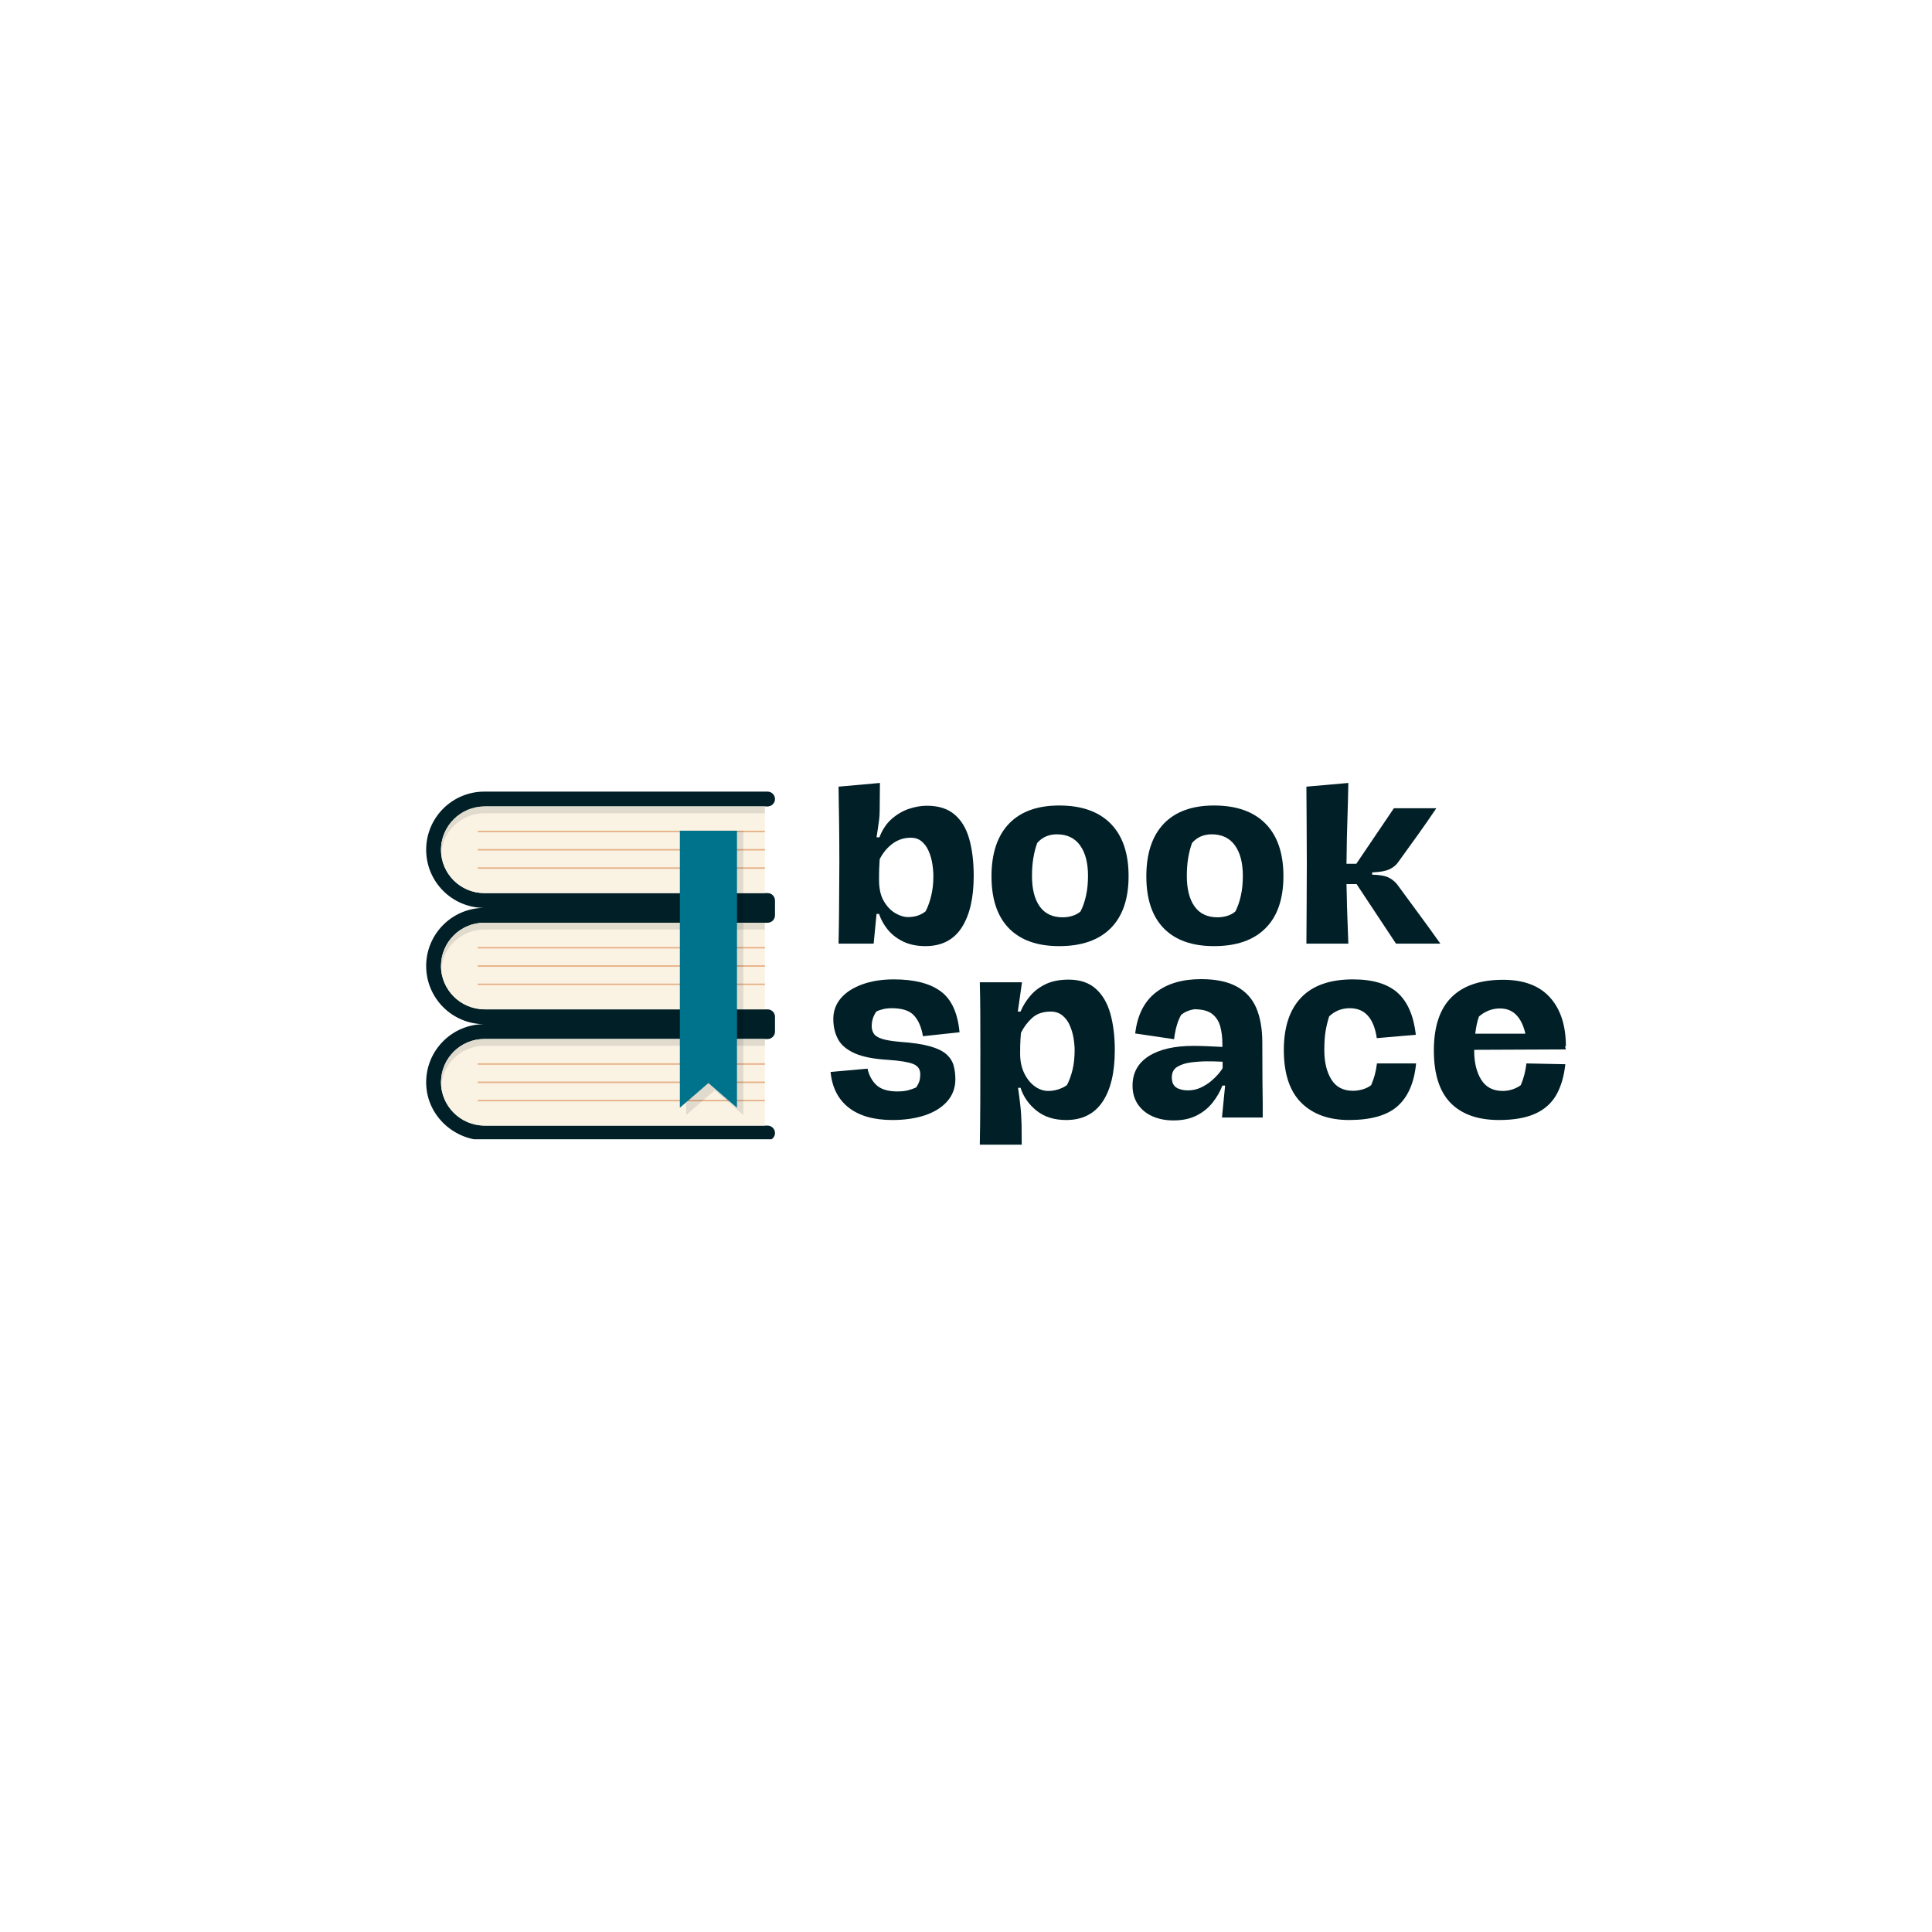
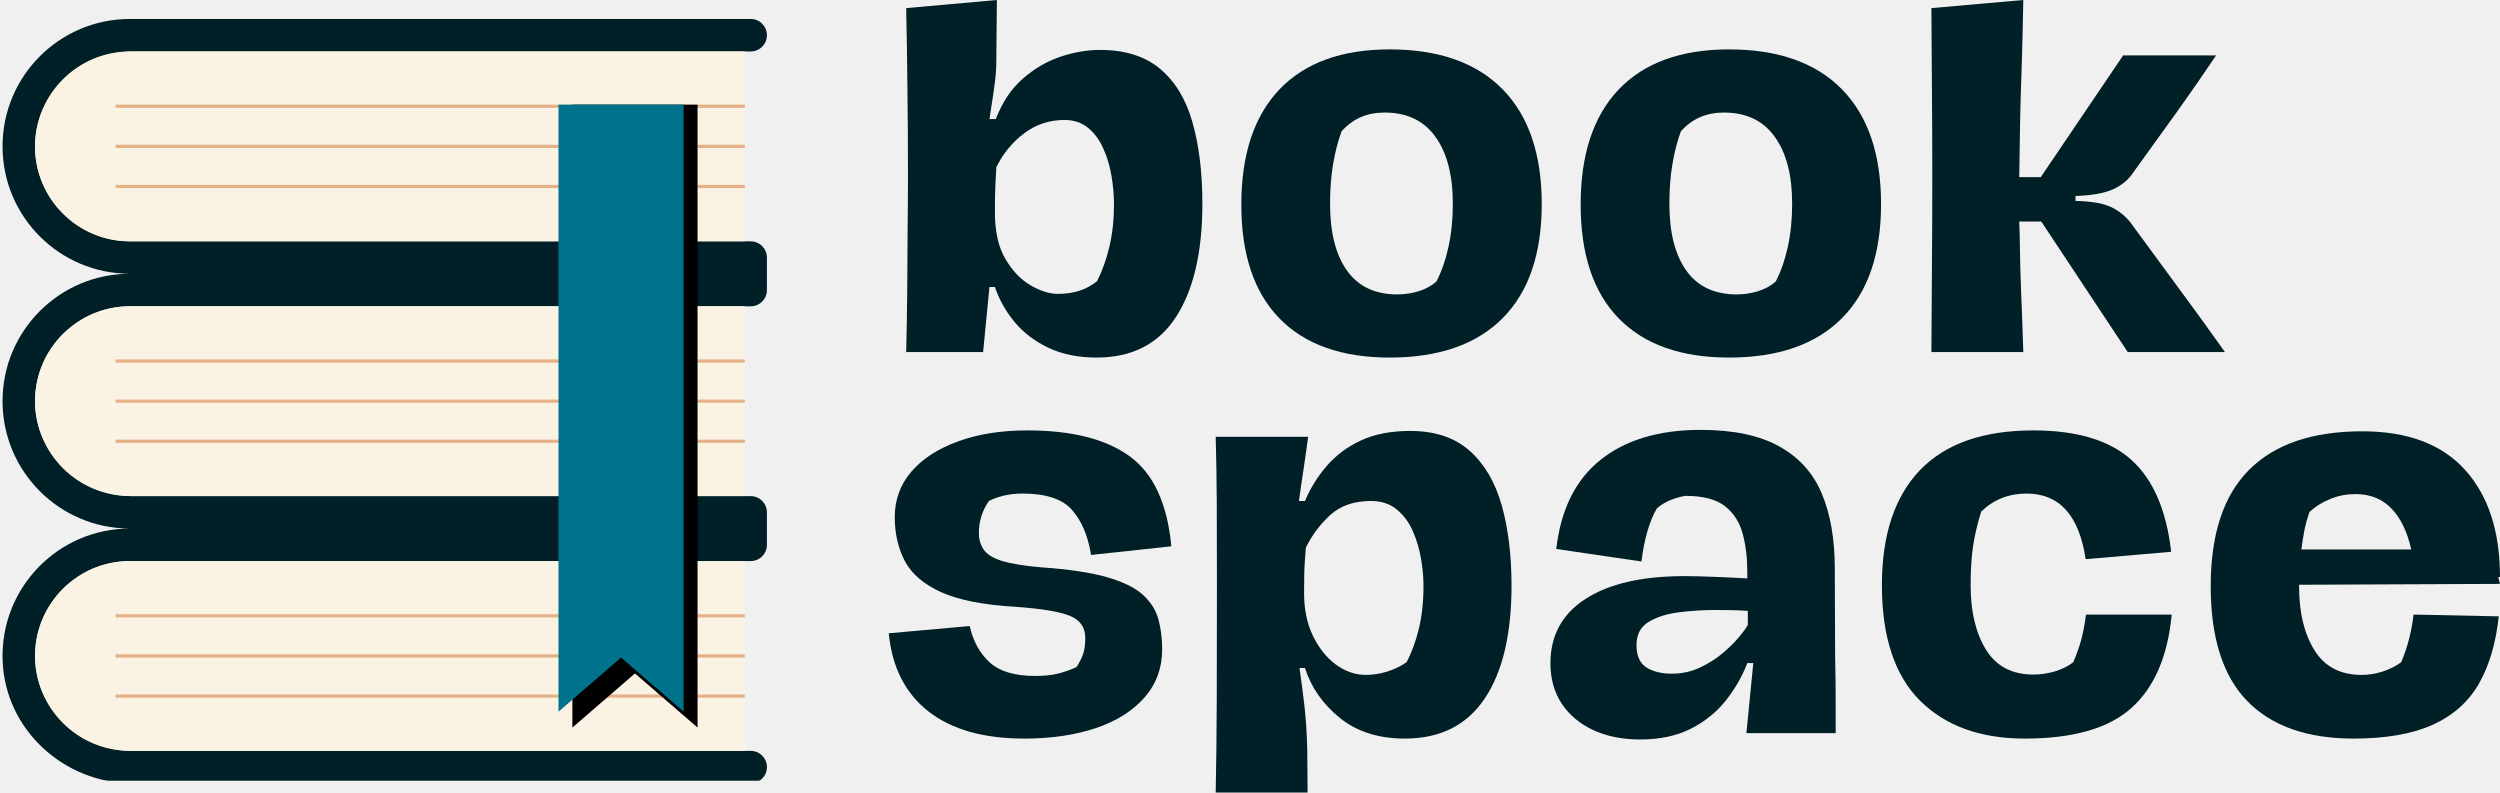
- <svg xmlns="http://www.w3.org/2000/svg" width="500" zoomAndPan="magnify" viewBox="0 0 375 375" height="500" preserveAspectRatio="xMidYMid meet" version="1.0">
-   <defs>
-     <filter x="0%" y="0%" width="100%" height="100%" id="ddf4ae878d">
-       <feColorMatrix values="0 0 0 0 1 0 0 0 0 1 0 0 0 0 1 0 0 0 1 0" color-interpolation-filters="sRGB" />
-     </filter>
-     <g />
-     <clipPath id="9a1d8b7529">
-       <path d="M 82.492 153.625 L 150.742 153.625 L 150.742 221.125 L 82.492 221.125 Z M 82.492 153.625 " clip-rule="nonzero" />
-     </clipPath>
-     <mask id="5a227000a5">
-       <g filter="url(#ddf4ae878d)">
-         <rect x="-37.5" width="450" fill="#000000" y="-37.5" height="450" fill-opacity="0.1" />
-       </g>
+ <svg xmlns="http://www.w3.org/2000/svg" width="123" height="39" viewBox="0 0 123 39" fill="none">
+   <mask id="mask0_46_172" style="mask-type:luminance" maskUnits="userSpaceOnUse" x="0" y="0" width="38" height="39">
+     <path d="M0 0.918H37.909V38.411H0V0.918Z" fill="white" />
+   </mask>
+   <g mask="url(#mask0_46_172)">
+     <path d="M6.517 2.532H36.932C37.375 2.532 37.733 2.174 37.733 1.734C37.733 1.291 37.375 0.933 36.932 0.933H6.393C2.93 0.933 0.125 3.739 0.125 7.202C0.125 10.662 2.93 13.468 6.393 13.468C2.93 13.468 0.125 16.275 0.125 19.736C0.125 23.199 2.93 26.004 6.393 26.004C2.854 26.004 0.001 28.936 0.129 32.5C0.249 35.896 3.145 38.541 6.543 38.541H36.932C37.375 38.541 37.733 38.183 37.733 37.742C37.733 37.3 37.375 36.942 36.932 36.942H6.517C3.907 36.942 1.681 34.805 1.724 32.194C1.767 29.658 3.846 27.605 6.393 27.605H36.932C37.375 27.605 37.733 27.247 37.733 26.807V25.208C37.733 24.765 37.375 24.41 36.932 24.41H6.517C3.905 24.41 1.681 22.272 1.724 19.662C1.765 17.124 3.844 15.071 6.393 15.071H36.932C37.375 15.071 37.733 14.713 37.733 14.273V12.674C37.733 12.231 37.375 11.873 36.932 11.873H6.391C3.844 11.873 1.765 9.823 1.722 7.284C1.681 4.67 3.905 2.532 6.517 2.532Z" fill="#001F26" />
+   </g>
+   <path d="M6.394 11.871C3.818 11.871 1.725 9.775 1.725 7.202C1.725 4.626 3.818 2.532 6.394 2.532H36.646V11.871H6.394ZM36.646 24.405V15.067H6.394C3.818 15.067 1.725 17.163 1.725 19.736C1.725 22.309 3.818 24.405 6.394 24.405H36.646ZM36.646 36.942V27.603H6.394C3.818 27.603 1.725 29.699 1.725 32.273C1.725 34.848 3.818 36.942 6.394 36.942H36.646Z" fill="#FAF3E4" />
+   <path d="M36.646 5.307H5.685V5.149H36.646V5.307ZM36.646 7.121H5.685V7.282H36.646V7.121ZM36.646 9.096H5.685V9.254H36.646V9.096ZM36.646 17.683H5.685V17.844H36.646V17.683ZM36.646 19.658H5.685V19.816H36.646V19.658ZM36.646 21.63H5.685V21.788H36.646V21.63ZM36.646 30.22H5.685V30.378H36.646V30.22ZM36.646 32.192H5.685V32.353H36.646V32.192ZM36.646 34.167H5.685V34.325H36.646V34.167Z" fill="#E6B187" />
+   <mask id="mask1_46_172" style="mask-type:luminance" maskUnits="userSpaceOnUse" x="27" y="5" width="8" height="32">
+     <path d="M34.717 5.014H27.496V36.119H34.717V5.014Z" fill="white" />
+   </mask>
+   <g mask="url(#mask1_46_172)">
+     <mask id="mask2_46_172" style="mask-type:luminance" maskUnits="userSpaceOnUse" x="28" y="5" width="7" height="31">
+       <path d="M28.052 5.036H34.428V35.963H28.052V5.036Z" fill="white" />
    </mask>
-     <clipPath id="3b4fa90fe8">
-       <path d="M 0.441 45 L 63.559 45 L 63.559 54.961 L 0.441 54.961 Z M 0.441 45 " clip-rule="nonzero" />
-     </clipPath>
-     <clipPath id="b03ef6fe21">
-       <path d="M 0.441 23 L 63.559 23 L 63.559 33 L 0.441 33 Z M 0.441 23 " clip-rule="nonzero" />
-     </clipPath>
-     <clipPath id="b12060b822">
-       <path d="M 0.441 0.48 L 63.559 0.48 L 63.559 10 L 0.441 10 Z M 0.441 0.48 " clip-rule="nonzero" />
-     </clipPath>
-     <clipPath id="cc2155a5f4">
-       <rect x="0" width="64" y="0" height="55" />
-     </clipPath>
-     <mask id="f1aedd19a0">
-       <g filter="url(#ddf4ae878d)">
-         <rect x="-37.5" width="450" fill="#000000" y="-37.5" height="450" fill-opacity="0.1" />
-       </g>
-     </mask>
-     <clipPath id="d14c0cb266">
-       <path d="M 1 0.039 L 12.48 0.039 L 12.48 55.719 L 1 55.719 Z M 1 0.039 " clip-rule="nonzero" />
-     </clipPath>
-     <clipPath id="07225abe7e">
-       <rect x="0" width="13" y="0" height="56" />
-     </clipPath>
-   </defs>
-   <rect x="-37.5" width="450" fill="#ffffff" y="-37.5" height="450" fill-opacity="1" />
-   <rect x="-37.5" width="450" fill="#ffffff" y="-37.5" height="450" fill-opacity="1" />
-   <g clip-path="url(#9a1d8b7529)">
-     <path fill="#001f26" d="M 94.227 156.531 L 148.984 156.531 C 149.781 156.531 150.426 155.887 150.426 155.094 C 150.426 154.297 149.781 153.652 148.984 153.652 L 94.004 153.652 C 87.77 153.652 82.719 158.703 82.719 164.938 C 82.719 171.168 87.77 176.219 94.004 176.219 C 87.77 176.219 82.719 181.273 82.719 187.504 C 82.719 193.738 87.77 198.789 94.004 198.789 C 87.633 198.789 82.496 204.066 82.727 210.484 C 82.941 216.598 88.156 221.359 94.273 221.359 L 148.984 221.359 C 149.781 221.359 150.426 220.715 150.426 219.922 C 150.426 219.125 149.781 218.48 148.984 218.48 L 94.227 218.48 C 89.527 218.48 85.52 214.633 85.598 209.934 C 85.676 205.367 89.418 201.672 94.004 201.672 L 148.984 201.672 C 149.781 201.672 150.426 201.027 150.426 200.234 L 150.426 197.355 C 150.426 196.559 149.781 195.918 148.984 195.918 L 94.227 195.918 C 89.523 195.918 85.52 192.07 85.598 187.371 C 85.672 182.801 89.414 179.105 94.004 179.105 L 148.984 179.105 C 149.781 179.105 150.426 178.461 150.426 177.668 L 150.426 174.789 C 150.426 173.992 149.781 173.348 148.984 173.348 L 94 173.348 C 89.414 173.348 85.672 169.656 85.594 165.086 C 85.52 160.379 89.523 156.531 94.227 156.531 Z M 94.227 156.531 " fill-opacity="1" fill-rule="nonzero" />
-   </g>
-   <path fill="#faf3e4" d="M 94.004 173.344 C 89.367 173.344 85.598 169.57 85.598 164.938 C 85.598 160.301 89.367 156.531 94.004 156.531 L 148.469 156.531 L 148.469 173.344 Z M 148.469 195.91 L 148.469 179.098 L 94.004 179.098 C 89.367 179.098 85.598 182.871 85.598 187.504 C 85.598 192.137 89.367 195.91 94.004 195.91 Z M 148.469 218.48 L 148.469 201.668 L 94.004 201.668 C 89.367 201.668 85.598 205.441 85.598 210.074 C 85.598 214.711 89.367 218.48 94.004 218.48 Z M 148.469 218.48 " fill-opacity="1" fill-rule="nonzero" />
-   <g mask="url(#5a227000a5)">
-     <g transform="matrix(1, 0, 0, 1, 85, 156)">
-       <g clip-path="url(#cc2155a5f4)">
-         <g clip-path="url(#3b4fa90fe8)">
-           <path fill="#000000" d="M 0.594 54.074 C 0.594 54.297 0.609 54.52 0.629 54.738 C 0.965 50.41 4.59 46.992 9 46.992 L 63.469 46.992 L 63.469 45.668 L 9.004 45.668 C 4.367 45.668 0.594 49.441 0.594 54.074 Z M 0.594 54.074 " fill-opacity="1" fill-rule="nonzero" />
-         </g>
-         <g clip-path="url(#b03ef6fe21)">
-           <path fill="#000000" d="M 0.594 31.508 C 0.594 31.73 0.609 31.949 0.629 32.168 C 0.965 27.844 4.59 24.422 9 24.422 L 63.469 24.422 L 63.469 23.098 L 9.004 23.098 C 4.367 23.102 0.594 26.871 0.594 31.508 Z M 0.594 31.508 " fill-opacity="1" fill-rule="nonzero" />
-         </g>
-         <g clip-path="url(#b12060b822)">
-           <path fill="#000000" d="M 9.004 0.531 C 4.367 0.531 0.598 4.305 0.598 8.938 C 0.598 9.16 0.613 9.383 0.629 9.602 C 0.969 5.273 4.59 1.855 9.004 1.855 L 63.469 1.855 L 63.469 0.531 Z M 9.004 0.531 " fill-opacity="1" fill-rule="nonzero" />
-         </g>
-       </g>
+     <g mask="url(#mask2_46_172)">
+       <path d="M34.319 35.796L31.24 33.132L28.161 35.796V5.149H34.319V35.796Z" fill="black" />
    </g>
  </g>
-   <path fill="#e6b187" d="M 148.469 161.527 L 92.727 161.527 L 92.727 161.242 L 148.469 161.242 Z M 148.469 164.793 L 92.727 164.793 L 92.727 165.082 L 148.469 165.082 Z M 148.469 168.348 L 92.727 168.348 L 92.727 168.633 L 148.469 168.633 Z M 148.469 183.809 L 92.727 183.809 L 92.727 184.098 L 148.469 184.098 Z M 148.469 187.363 L 92.727 187.363 L 92.727 187.648 L 148.469 187.648 Z M 148.469 190.914 L 92.727 190.914 L 92.727 191.199 L 148.469 191.199 Z M 148.469 206.379 L 92.727 206.379 L 92.727 206.664 L 148.469 206.664 Z M 148.469 209.93 L 92.727 209.93 L 92.727 210.219 L 148.469 210.219 Z M 148.469 213.484 L 92.727 213.484 L 92.727 213.77 L 148.469 213.77 Z M 148.469 213.484 " fill-opacity="1" fill-rule="nonzero" />
-   <g mask="url(#f1aedd19a0)">
-     <g transform="matrix(1, 0, 0, 1, 132, 161)">
-       <g clip-path="url(#07225abe7e)">
-         <g clip-path="url(#d14c0cb266)">
-           <path fill="#000000" d="M 12.281 55.418 L 6.738 50.621 L 1.195 55.418 L 1.195 0.242 L 12.281 0.242 Z M 12.281 55.418 " fill-opacity="1" fill-rule="nonzero" />
-         </g>
-       </g>
-     </g>
-   </g>
-   <path fill="#00738c" d="M 143.047 215.012 L 137.504 210.215 L 131.961 215.012 L 131.961 161.242 L 143.047 161.242 Z M 143.047 215.012 " fill-opacity="1" fill-rule="nonzero" />
-   <g fill="#001f26" fill-opacity="1">
-     <g transform="translate(159.9957, 183.1597)">
-       <g>
-         <path d="M 19.625 0.484 C 18.008 0.484 16.594 0.195 15.375 -0.375 C 14.156 -0.957 13.148 -1.723 12.359 -2.672 C 11.578 -3.617 11 -4.648 10.625 -5.766 L 10.141 -5.766 L 9.578 0 L 2.766 0 C 2.816 -2.133 2.848 -4.062 2.859 -5.781 C 2.867 -7.5 2.879 -9.148 2.891 -10.734 C 2.91 -12.316 2.922 -13.973 2.922 -15.703 C 2.922 -18.297 2.906 -20.816 2.875 -23.266 C 2.852 -25.711 2.816 -28.113 2.766 -30.469 L 10.797 -31.188 L 10.75 -25.953 C 10.75 -25.223 10.711 -24.594 10.641 -24.062 C 10.578 -23.539 10.504 -23.016 10.422 -22.484 C 10.336 -21.961 10.242 -21.348 10.141 -20.641 L 10.703 -20.641 C 11.273 -22.129 12.066 -23.316 13.078 -24.203 C 14.098 -25.098 15.207 -25.75 16.406 -26.156 C 17.613 -26.562 18.785 -26.766 19.922 -26.766 C 22.16 -26.766 23.941 -26.203 25.266 -25.078 C 26.598 -23.961 27.551 -22.383 28.125 -20.344 C 28.707 -18.301 29 -15.898 29 -13.141 C 29 -8.867 28.223 -5.531 26.672 -3.125 C 25.117 -0.719 22.77 0.484 19.625 0.484 Z M 16.219 -5.156 C 17.602 -5.156 18.754 -5.531 19.672 -6.281 C 20.129 -7.176 20.492 -8.195 20.766 -9.344 C 21.035 -10.5 21.172 -11.738 21.172 -13.062 C 21.172 -13.875 21.098 -14.719 20.953 -15.594 C 20.805 -16.477 20.562 -17.297 20.219 -18.047 C 19.883 -18.805 19.43 -19.414 18.859 -19.875 C 18.297 -20.332 17.609 -20.562 16.797 -20.562 C 15.473 -20.562 14.289 -20.176 13.25 -19.406 C 12.207 -18.633 11.375 -17.629 10.75 -16.391 C 10.719 -15.734 10.688 -15.133 10.656 -14.594 C 10.633 -14.062 10.625 -13.32 10.625 -12.375 C 10.625 -10.664 10.938 -9.285 11.562 -8.234 C 12.188 -7.18 12.93 -6.406 13.797 -5.906 C 14.66 -5.406 15.469 -5.156 16.219 -5.156 Z M 16.219 -5.156 " />
-       </g>
-     </g>
-   </g>
-   <g fill="#001f26" fill-opacity="1">
-     <g transform="translate(190.6986, 183.1597)">
-       <g>
-         <path d="M 14.891 0.484 C 10.641 0.484 7.383 -0.672 5.125 -2.984 C 2.875 -5.297 1.75 -8.656 1.75 -13.062 C 1.75 -17.5 2.875 -20.898 5.125 -23.266 C 7.383 -25.629 10.641 -26.812 14.891 -26.812 C 19.242 -26.812 22.578 -25.633 24.891 -23.281 C 27.203 -20.926 28.359 -17.535 28.359 -13.109 C 28.359 -8.691 27.203 -5.32 24.891 -3 C 22.578 -0.676 19.242 0.484 14.891 0.484 Z M 15.578 -5.109 C 16.223 -5.109 16.848 -5.203 17.453 -5.391 C 18.066 -5.578 18.594 -5.863 19.031 -6.25 C 19.488 -7.133 19.844 -8.148 20.094 -9.297 C 20.352 -10.453 20.484 -11.734 20.484 -13.141 C 20.484 -15.68 19.969 -17.66 18.938 -19.078 C 17.914 -20.504 16.414 -21.219 14.438 -21.219 C 12.875 -21.219 11.602 -20.66 10.625 -19.547 C 10.301 -18.66 10.051 -17.688 9.875 -16.625 C 9.695 -15.57 9.609 -14.41 9.609 -13.141 C 9.609 -10.598 10.109 -8.625 11.109 -7.219 C 12.109 -5.812 13.598 -5.109 15.578 -5.109 Z M 15.578 -5.109 " />
-       </g>
-     </g>
-   </g>
-   <g fill="#001f26" fill-opacity="1">
-     <g transform="translate(220.7525, 183.1597)">
-       <g>
-         <path d="M 14.891 0.484 C 10.641 0.484 7.383 -0.672 5.125 -2.984 C 2.875 -5.297 1.75 -8.656 1.75 -13.062 C 1.75 -17.5 2.875 -20.898 5.125 -23.266 C 7.383 -25.629 10.641 -26.812 14.891 -26.812 C 19.242 -26.812 22.578 -25.633 24.891 -23.281 C 27.203 -20.926 28.359 -17.535 28.359 -13.109 C 28.359 -8.691 27.203 -5.32 24.891 -3 C 22.578 -0.676 19.242 0.484 14.891 0.484 Z M 15.578 -5.109 C 16.223 -5.109 16.848 -5.203 17.453 -5.391 C 18.066 -5.578 18.594 -5.863 19.031 -6.25 C 19.488 -7.133 19.844 -8.148 20.094 -9.297 C 20.352 -10.453 20.484 -11.734 20.484 -13.141 C 20.484 -15.68 19.969 -17.66 18.938 -19.078 C 17.914 -20.504 16.414 -21.219 14.438 -21.219 C 12.875 -21.219 11.602 -20.66 10.625 -19.547 C 10.301 -18.66 10.051 -17.688 9.875 -16.625 C 9.695 -15.57 9.609 -14.41 9.609 -13.141 C 9.609 -10.598 10.109 -8.625 11.109 -7.219 C 12.109 -5.812 13.598 -5.109 15.578 -5.109 Z M 15.578 -5.109 " />
-       </g>
-     </g>
-   </g>
-   <g fill="#001f26" fill-opacity="1">
-     <g transform="translate(250.8064, 183.1597)">
-       <g>
-         <path d="M 2.766 0 C 2.785 -2.438 2.801 -4.938 2.812 -7.5 C 2.832 -10.07 2.844 -12.75 2.844 -15.531 C 2.844 -18.32 2.832 -20.891 2.812 -23.234 C 2.801 -25.586 2.785 -28 2.766 -30.469 L 10.906 -31.188 C 10.883 -29.895 10.859 -28.719 10.828 -27.656 C 10.805 -26.602 10.773 -25.52 10.734 -24.406 C 10.691 -23.301 10.656 -22.047 10.625 -20.641 C 10.602 -19.234 10.578 -17.52 10.547 -15.5 L 12.453 -15.5 L 19.75 -26.281 L 27.984 -26.281 C 26.879 -24.633 25.695 -22.93 24.438 -21.172 C 23.176 -19.41 21.91 -17.656 20.641 -15.906 C 20.234 -15.281 19.648 -14.789 18.891 -14.438 C 18.141 -14.082 17.02 -13.879 15.531 -13.828 L 15.531 -13.391 C 17.051 -13.359 18.164 -13.145 18.875 -12.75 C 19.594 -12.363 20.172 -11.844 20.609 -11.188 C 22.016 -9.27 23.383 -7.406 24.719 -5.594 C 26.062 -3.781 27.41 -1.914 28.766 0 L 20.156 0 L 12.5 -11.562 L 10.547 -11.562 C 10.578 -10.832 10.598 -10.004 10.609 -9.078 C 10.617 -8.16 10.648 -6.984 10.703 -5.547 C 10.766 -4.117 10.832 -2.27 10.906 0 Z M 2.766 0 " />
-       </g>
-     </g>
-   </g>
-   <g fill="#001f26" fill-opacity="1">
-     <g transform="translate(159.9957, 216.9097)">
-       <g>
-         <path d="M 13.219 0.484 C 9.625 0.484 6.797 -0.316 4.734 -1.922 C 2.68 -3.535 1.508 -5.844 1.219 -8.844 L 8.391 -9.484 C 8.691 -8.141 9.281 -7.066 10.156 -6.266 C 11.039 -5.461 12.391 -5.062 14.203 -5.062 C 14.984 -5.062 15.664 -5.133 16.25 -5.281 C 16.832 -5.438 17.363 -5.625 17.844 -5.844 C 18.113 -6.25 18.312 -6.641 18.438 -7.016 C 18.562 -7.391 18.625 -7.863 18.625 -8.438 C 18.625 -9.383 18.156 -10.039 17.219 -10.406 C 16.281 -10.77 14.691 -11.031 12.453 -11.188 C 9.609 -11.352 7.41 -11.785 5.859 -12.484 C 4.305 -13.191 3.234 -14.113 2.641 -15.25 C 2.047 -16.383 1.75 -17.68 1.75 -19.141 C 1.75 -20.66 2.234 -21.992 3.203 -23.141 C 4.18 -24.285 5.555 -25.18 7.328 -25.828 C 9.098 -26.484 11.156 -26.812 13.5 -26.812 C 17.445 -26.812 20.469 -26.047 22.562 -24.516 C 24.664 -22.992 25.895 -20.336 26.25 -16.547 L 19.141 -15.781 C 18.867 -17.477 18.305 -18.805 17.453 -19.766 C 16.609 -20.734 15.145 -21.219 13.062 -21.219 C 12.469 -21.219 11.91 -21.156 11.391 -21.031 C 10.879 -20.906 10.445 -20.75 10.094 -20.562 C 9.5 -19.727 9.203 -18.77 9.203 -17.688 C 9.203 -17.176 9.336 -16.707 9.609 -16.281 C 9.879 -15.863 10.41 -15.523 11.203 -15.266 C 12.004 -15.016 13.164 -14.82 14.688 -14.688 C 17.145 -14.52 19.098 -14.227 20.547 -13.812 C 21.992 -13.395 23.062 -12.867 23.75 -12.234 C 24.438 -11.598 24.891 -10.875 25.109 -10.062 C 25.328 -9.25 25.438 -8.367 25.438 -7.422 C 25.438 -5.773 24.914 -4.352 23.875 -3.156 C 22.832 -1.969 21.391 -1.062 19.547 -0.438 C 17.711 0.176 15.602 0.484 13.219 0.484 Z M 13.219 0.484 " />
-       </g>
-     </g>
-   </g>
-   <g fill="#001f26" fill-opacity="1">
-     <g transform="translate(187.4133, 216.9097)">
-       <g>
-         <path d="M 2.766 5.266 C 2.816 2.836 2.848 0.016 2.859 -3.203 C 2.867 -6.422 2.875 -9.734 2.875 -13.141 C 2.875 -15.953 2.867 -18.383 2.859 -20.438 C 2.848 -22.5 2.816 -24.438 2.766 -26.25 L 10.953 -26.25 C 10.848 -25.438 10.711 -24.477 10.547 -23.375 C 10.379 -22.281 10.242 -21.344 10.141 -20.562 L 10.672 -20.562 C 11.148 -21.695 11.789 -22.727 12.594 -23.656 C 13.395 -24.594 14.395 -25.344 15.594 -25.906 C 16.801 -26.477 18.27 -26.766 20 -26.766 C 22.188 -26.766 23.938 -26.18 25.25 -25.016 C 26.562 -23.859 27.508 -22.254 28.094 -20.203 C 28.676 -18.148 28.969 -15.77 28.969 -13.062 C 28.969 -8.758 28.176 -5.426 26.594 -3.062 C 25.008 -0.695 22.648 0.484 19.516 0.484 C 17.211 0.484 15.301 -0.117 13.781 -1.328 C 12.27 -2.547 11.234 -4.023 10.672 -5.766 L 10.188 -5.766 C 10.344 -4.703 10.488 -3.586 10.625 -2.422 C 10.758 -1.266 10.844 0.039 10.875 1.5 L 10.906 5.266 Z M 16.062 -5.156 C 16.688 -5.156 17.32 -5.254 17.969 -5.453 C 18.613 -5.66 19.18 -5.938 19.672 -6.281 C 20.129 -7.145 20.492 -8.141 20.766 -9.266 C 21.035 -10.391 21.172 -11.656 21.172 -13.062 C 21.172 -13.789 21.098 -14.586 20.953 -15.453 C 20.805 -16.316 20.562 -17.133 20.219 -17.906 C 19.883 -18.676 19.41 -19.312 18.797 -19.812 C 18.191 -20.312 17.43 -20.562 16.516 -20.562 C 15.023 -20.562 13.828 -20.148 12.922 -19.328 C 12.016 -18.504 11.289 -17.535 10.75 -16.422 C 10.719 -15.91 10.688 -15.484 10.656 -15.141 C 10.633 -14.805 10.617 -14.441 10.609 -14.047 C 10.598 -13.66 10.594 -13.102 10.594 -12.375 C 10.594 -10.969 10.852 -9.719 11.375 -8.625 C 11.906 -7.531 12.586 -6.676 13.422 -6.062 C 14.266 -5.457 15.145 -5.156 16.062 -5.156 Z M 16.062 -5.156 " />
-       </g>
-     </g>
-   </g>
-   <g fill="#001f26" fill-opacity="1">
-     <g transform="translate(218.0756, 216.9097)">
-       <g>
-         <path d="M 9.688 0.562 C 8.125 0.562 6.742 0.285 5.547 -0.266 C 4.359 -0.816 3.426 -1.598 2.75 -2.609 C 2.082 -3.629 1.75 -4.816 1.75 -6.172 C 1.75 -8.648 2.785 -10.555 4.859 -11.891 C 6.941 -13.234 9.863 -13.906 13.625 -13.906 C 14.438 -13.906 15.297 -13.883 16.203 -13.844 C 17.109 -13.812 18.102 -13.766 19.188 -13.703 L 19.188 -14.312 C 19.188 -15.531 19.051 -16.645 18.781 -17.656 C 18.508 -18.676 17.988 -19.488 17.219 -20.094 C 16.445 -20.707 15.273 -21.016 13.703 -21.016 C 12.703 -20.848 11.863 -20.484 11.188 -19.922 C 10.52 -18.785 10.062 -17.211 9.812 -15.203 L 2.266 -16.312 C 2.672 -19.82 3.984 -22.457 6.203 -24.219 C 8.422 -25.977 11.367 -26.859 15.047 -26.859 C 17.941 -26.859 20.258 -26.375 22 -25.406 C 23.75 -24.445 25.008 -23.055 25.781 -21.234 C 26.551 -19.41 26.938 -17.188 26.938 -14.562 C 26.938 -12.914 26.941 -11.508 26.953 -10.344 C 26.961 -9.176 26.969 -7.973 26.969 -6.734 C 27 -5.328 27.016 -4.078 27.016 -2.984 C 27.016 -1.891 27.016 -0.895 27.016 0 L 19.109 0 L 19.719 -6.203 L 19.188 -6.203 C 18.75 -5.047 18.117 -3.945 17.297 -2.906 C 16.473 -1.863 15.438 -1.023 14.188 -0.391 C 12.945 0.242 11.445 0.562 9.688 0.562 Z M 12.5 -5.266 C 13.383 -5.266 14.207 -5.441 14.969 -5.797 C 15.727 -6.148 16.395 -6.566 16.969 -7.047 C 17.551 -7.535 18.039 -8.016 18.438 -8.484 C 18.832 -8.961 19.098 -9.328 19.234 -9.578 L 19.234 -10.828 C 18.848 -10.859 18.359 -10.879 17.766 -10.891 C 17.172 -10.898 16.688 -10.906 16.312 -10.906 C 15.281 -10.906 14.223 -10.836 13.141 -10.703 C 12.055 -10.566 11.156 -10.281 10.438 -9.844 C 9.727 -9.414 9.375 -8.727 9.375 -7.781 C 9.375 -6.863 9.66 -6.211 10.234 -5.828 C 10.816 -5.453 11.57 -5.266 12.5 -5.266 Z M 12.5 -5.266 " />
-       </g>
-     </g>
-   </g>
-   <g fill="#001f26" fill-opacity="1">
-     <g transform="translate(247.44, 216.9097)">
-       <g>
-         <path d="M 14.406 0.484 C 10.477 0.484 7.383 -0.633 5.125 -2.875 C 2.875 -5.125 1.75 -8.535 1.75 -13.109 C 1.75 -17.535 2.867 -20.926 5.109 -23.281 C 7.359 -25.633 10.711 -26.812 15.172 -26.812 C 19.016 -26.812 21.898 -25.945 23.828 -24.219 C 25.766 -22.488 26.945 -19.77 27.375 -16.062 L 19.797 -15.406 C 19.223 -19.281 17.477 -21.219 14.562 -21.219 C 12.988 -21.219 11.648 -20.688 10.547 -19.625 C 10.223 -18.602 9.984 -17.594 9.828 -16.594 C 9.68 -15.594 9.609 -14.414 9.609 -13.062 C 9.609 -10.758 10.062 -8.867 10.969 -7.391 C 11.875 -5.922 13.273 -5.188 15.172 -5.188 C 15.797 -5.188 16.43 -5.281 17.078 -5.469 C 17.723 -5.664 18.266 -5.938 18.703 -6.281 C 18.992 -6.957 19.227 -7.625 19.406 -8.281 C 19.582 -8.945 19.723 -9.688 19.828 -10.5 L 27.422 -10.5 C 27.066 -6.801 25.879 -4.047 23.859 -2.234 C 21.848 -0.422 18.695 0.484 14.406 0.484 Z M 14.406 0.484 " />
-       </g>
-     </g>
-   </g>
-   <g fill="#001f26" fill-opacity="1">
-     <g transform="translate(276.5611, 216.9097)">
-       <g>
-         <path d="M 27.375 -13.219 L 9.578 -13.141 L 9.578 -12.984 C 9.578 -10.68 10.031 -8.801 10.938 -7.344 C 11.844 -5.883 13.238 -5.156 15.125 -5.156 C 15.75 -5.156 16.367 -5.254 16.984 -5.453 C 17.609 -5.66 18.156 -5.938 18.625 -6.281 C 19.188 -7.613 19.551 -9.02 19.719 -10.5 L 27.266 -10.344 C 27.016 -7.988 26.43 -6.004 25.516 -4.391 C 24.598 -2.785 23.238 -1.57 21.438 -0.75 C 19.633 0.07 17.289 0.484 14.406 0.484 C 10.289 0.484 7.148 -0.625 4.984 -2.844 C 2.828 -5.062 1.75 -8.453 1.75 -13.016 C 1.75 -17.617 2.883 -21.055 5.156 -23.328 C 7.426 -25.598 10.766 -26.734 15.172 -26.734 C 19.203 -26.734 22.242 -25.586 24.297 -23.297 C 26.348 -21.016 27.375 -17.859 27.375 -13.828 L 27.219 -13.828 Z M 14.562 -21.172 C 13.801 -21.172 13.066 -21.031 12.359 -20.75 C 11.66 -20.469 11.039 -20.082 10.5 -19.594 C 10.312 -19.051 10.16 -18.504 10.047 -17.953 C 9.941 -17.398 9.852 -16.836 9.781 -16.266 L 19.516 -16.266 C 19.16 -17.836 18.578 -19.047 17.766 -19.891 C 16.953 -20.742 15.883 -21.172 14.562 -21.172 Z M 14.562 -21.172 " />
-       </g>
-     </g>
-   </g>
+   <path d="M33.634 35.015L30.555 32.351L27.477 35.015V5.149H33.634V35.015Z" fill="#00738C" />
+   <path d="M53.949 17.592C53.051 17.592 52.266 17.431 51.589 17.115C50.912 16.791 50.352 16.366 49.914 15.839C49.48 15.314 49.159 14.741 48.95 14.12H48.681L48.369 17.323H44.585C44.613 16.138 44.63 15.066 44.637 14.112C44.641 13.157 44.648 12.242 44.654 11.361C44.665 10.482 44.672 9.562 44.672 8.601C44.672 7.16 44.663 5.761 44.646 4.4C44.633 3.042 44.613 1.708 44.585 0.399L49.046 0L49.02 2.907C49.02 3.313 48.998 3.662 48.959 3.958C48.924 4.248 48.883 4.539 48.838 4.834C48.79 5.125 48.738 5.465 48.681 5.858H48.994C49.311 5.032 49.751 4.372 50.313 3.879C50.879 3.383 51.495 3.02 52.162 2.795C52.832 2.569 53.483 2.456 54.114 2.456C55.358 2.456 56.347 2.769 57.083 3.393C57.822 4.014 58.352 4.891 58.671 6.023C58.994 7.158 59.157 8.492 59.157 10.024C59.157 12.398 58.725 14.251 57.864 15.587C57 16.924 55.696 17.592 53.949 17.592ZM52.057 14.459C52.825 14.459 53.466 14.251 53.975 13.834C54.229 13.337 54.431 12.771 54.583 12.133C54.733 11.491 54.809 10.803 54.809 10.067C54.809 9.616 54.767 9.147 54.687 8.661C54.605 8.171 54.47 7.715 54.279 7.299C54.093 6.878 53.841 6.54 53.524 6.283C53.212 6.03 52.83 5.902 52.379 5.902C51.643 5.902 50.986 6.116 50.408 6.544C49.829 6.973 49.367 7.531 49.02 8.219C49.002 8.583 48.985 8.918 48.968 9.217C48.955 9.512 48.95 9.924 48.95 10.449C48.95 11.4 49.124 12.166 49.471 12.749C49.818 13.335 50.23 13.765 50.712 14.042C51.192 14.32 51.641 14.459 52.057 14.459Z" fill="#001F26" />
+   <path d="M68.372 17.592C66.011 17.592 64.202 16.95 62.948 15.665C61.698 14.381 61.073 12.515 61.073 10.068C61.073 7.603 61.698 5.715 62.948 4.4C64.202 3.088 66.011 2.43 68.372 2.43C70.789 2.43 72.642 3.085 73.927 4.391C75.211 5.7 75.853 7.583 75.853 10.041C75.853 12.495 75.211 14.368 73.927 15.657C72.642 16.948 70.789 17.592 68.372 17.592ZM68.754 14.485C69.112 14.485 69.459 14.433 69.796 14.329C70.136 14.225 70.429 14.066 70.672 13.851C70.926 13.361 71.123 12.797 71.262 12.159C71.405 11.517 71.479 10.805 71.479 10.024C71.479 8.614 71.193 7.514 70.62 6.726C70.052 5.934 69.218 5.537 68.121 5.537C67.253 5.537 66.545 5.847 66.003 6.466C65.823 6.958 65.684 7.499 65.586 8.089C65.486 8.675 65.439 9.319 65.439 10.024C65.439 11.437 65.716 12.532 66.272 13.313C66.827 14.094 67.654 14.485 68.754 14.485Z" fill="#001F26" />
+   <path d="M85.067 17.592C82.706 17.592 80.896 16.95 79.642 15.665C78.392 14.381 77.768 12.515 77.768 10.068C77.768 7.603 78.392 5.715 79.642 4.4C80.896 3.088 82.706 2.43 85.067 2.43C87.484 2.43 89.337 3.085 90.621 4.391C91.905 5.7 92.548 7.583 92.548 10.041C92.548 12.495 91.905 14.368 90.621 15.657C89.337 16.948 87.484 17.592 85.067 17.592ZM85.448 14.485C85.806 14.485 86.153 14.433 86.49 14.329C86.831 14.225 87.123 14.066 87.366 13.851C87.62 13.361 87.818 12.797 87.957 12.159C88.1 11.517 88.174 10.805 88.174 10.024C88.174 8.614 87.887 7.514 87.314 6.726C86.746 5.934 85.913 5.537 84.815 5.537C83.947 5.537 83.24 5.847 82.697 6.466C82.517 6.958 82.378 7.499 82.281 8.089C82.181 8.675 82.133 9.319 82.133 10.024C82.133 11.437 82.411 12.532 82.966 13.313C83.522 14.094 84.348 14.485 85.448 14.485Z" fill="#001F26" />
+   <path d="M95.025 17.323C95.036 15.969 95.045 14.58 95.051 13.157C95.062 11.729 95.069 10.241 95.069 8.696C95.069 7.147 95.062 5.719 95.051 4.418C95.045 3.111 95.036 1.77 95.025 0.399L99.547 0C99.534 0.718 99.521 1.371 99.504 1.961C99.491 2.547 99.473 3.148 99.452 3.767C99.428 4.381 99.408 5.077 99.391 5.858C99.378 6.639 99.365 7.592 99.347 8.714H100.406L104.459 2.725H109.033C108.419 3.641 107.762 4.587 107.063 5.563C106.362 6.542 105.659 7.516 104.954 8.488C104.728 8.835 104.403 9.108 103.982 9.304C103.565 9.501 102.943 9.614 102.116 9.642V9.885C102.96 9.903 103.578 10.022 103.973 10.241C104.372 10.456 104.694 10.744 104.937 11.109C105.718 12.174 106.477 13.209 107.219 14.216C107.966 15.223 108.714 16.26 109.467 17.323H104.685L100.432 10.901H99.347C99.365 11.306 99.376 11.766 99.382 12.281C99.386 12.79 99.404 13.444 99.434 14.242C99.469 15.036 99.506 16.062 99.547 17.323H95.025Z" fill="#001F26" />
+   <path d="M50.392 36.338C48.396 36.338 46.825 35.894 45.679 35.002C44.538 34.106 43.887 32.823 43.727 31.157L47.71 30.801C47.877 31.548 48.205 32.144 48.691 32.589C49.181 33.036 49.932 33.257 50.939 33.257C51.373 33.257 51.75 33.218 52.076 33.136C52.399 33.049 52.694 32.945 52.961 32.823C53.111 32.598 53.221 32.381 53.291 32.172C53.36 31.964 53.395 31.702 53.395 31.383C53.395 30.858 53.134 30.493 52.614 30.289C52.093 30.087 51.21 29.942 49.967 29.855C48.387 29.764 47.166 29.523 46.304 29.135C45.441 28.742 44.846 28.23 44.516 27.599C44.187 26.97 44.022 26.249 44.022 25.438C44.022 24.594 44.291 23.854 44.829 23.216C45.371 22.58 46.135 22.083 47.12 21.723C48.103 21.359 49.246 21.176 50.548 21.176C52.739 21.176 54.419 21.602 55.582 22.452C56.749 23.298 57.433 24.774 57.63 26.878L53.681 27.304C53.529 26.362 53.217 25.624 52.744 25.09C52.275 24.552 51.462 24.283 50.305 24.283C49.975 24.283 49.665 24.318 49.377 24.387C49.092 24.457 48.851 24.544 48.656 24.648C48.326 25.112 48.161 25.644 48.161 26.245C48.161 26.529 48.235 26.789 48.387 27.026C48.537 27.258 48.832 27.447 49.272 27.59C49.717 27.729 50.361 27.837 51.208 27.911C52.572 28.004 53.657 28.167 54.462 28.397C55.265 28.629 55.86 28.922 56.241 29.274C56.623 29.627 56.875 30.029 56.996 30.48C57.118 30.931 57.179 31.422 57.179 31.947C57.179 32.862 56.888 33.652 56.311 34.316C55.732 34.976 54.931 35.479 53.907 35.826C52.887 36.167 51.715 36.338 50.392 36.338Z" fill="#001F26" />
+   <path d="M59.812 38.994C59.841 37.644 59.858 36.078 59.865 34.29C59.869 32.502 59.873 30.662 59.873 28.77C59.873 27.208 59.869 25.859 59.865 24.717C59.858 23.572 59.841 22.495 59.812 21.489H64.36C64.302 21.94 64.226 22.474 64.135 23.086C64.041 23.693 63.965 24.214 63.909 24.648H64.204C64.469 24.019 64.825 23.446 65.272 22.93C65.716 22.409 66.272 21.992 66.938 21.68C67.608 21.363 68.424 21.202 69.385 21.202C70.6 21.202 71.572 21.528 72.301 22.174C73.03 22.817 73.555 23.708 73.881 24.848C74.204 25.989 74.367 27.31 74.367 28.814C74.367 31.205 73.927 33.056 73.048 34.368C72.167 35.683 70.856 36.338 69.116 36.338C67.836 36.338 66.775 36.004 65.931 35.331C65.091 34.655 64.516 33.834 64.204 32.867H63.935C64.022 33.457 64.102 34.077 64.178 34.724C64.252 35.366 64.299 36.091 64.317 36.902L64.334 38.994H59.812ZM67.198 33.205C67.545 33.205 67.897 33.151 68.257 33.04C68.615 32.925 68.93 32.771 69.203 32.58C69.457 32.101 69.659 31.548 69.811 30.923C69.96 30.298 70.036 29.595 70.036 28.814C70.036 28.41 69.995 27.968 69.915 27.486C69.832 27.006 69.698 26.553 69.507 26.123C69.32 25.696 69.058 25.342 68.717 25.064C68.381 24.787 67.958 24.648 67.45 24.648C66.621 24.648 65.957 24.878 65.454 25.334C64.95 25.791 64.547 26.329 64.247 26.948C64.23 27.232 64.213 27.468 64.195 27.659C64.182 27.846 64.174 28.048 64.169 28.267C64.163 28.482 64.161 28.792 64.161 29.196C64.161 29.977 64.304 30.671 64.594 31.279C64.89 31.886 65.267 32.361 65.731 32.702C66.2 33.038 66.688 33.205 67.198 33.205Z" fill="#001F26" />
+   <path d="M80.69 36.382C79.822 36.382 79.054 36.228 78.39 35.922C77.731 35.616 77.212 35.182 76.837 34.62C76.466 34.054 76.281 33.394 76.281 32.641C76.281 31.265 76.856 30.207 78.008 29.465C79.165 28.718 80.788 28.345 82.877 28.345C83.329 28.345 83.806 28.358 84.309 28.38C84.812 28.397 85.364 28.423 85.967 28.458V28.119C85.967 27.442 85.891 26.824 85.741 26.262C85.589 25.696 85.301 25.245 84.873 24.908C84.444 24.568 83.793 24.396 82.921 24.396C82.365 24.489 81.899 24.691 81.523 25.004C81.152 25.635 80.898 26.509 80.76 27.625L76.568 27.009C76.793 25.06 77.522 23.596 78.755 22.617C79.987 21.641 81.623 21.15 83.667 21.15C85.275 21.15 86.561 21.419 87.529 21.957C88.501 22.491 89.2 23.264 89.629 24.275C90.057 25.288 90.272 26.523 90.272 27.981C90.272 28.896 90.274 29.677 90.28 30.324C90.285 30.973 90.289 31.641 90.289 32.329C90.306 33.11 90.315 33.804 90.315 34.412C90.315 35.019 90.315 35.572 90.315 36.069H85.923L86.262 32.624H85.967C85.724 33.266 85.372 33.878 84.917 34.455C84.459 35.034 83.884 35.501 83.19 35.852C82.5 36.204 81.666 36.382 80.69 36.382ZM82.252 33.145C82.743 33.145 83.201 33.047 83.624 32.849C84.044 32.654 84.415 32.422 84.734 32.155C85.058 31.884 85.329 31.617 85.55 31.357C85.769 31.092 85.917 30.888 85.993 30.749V30.055C85.778 30.038 85.507 30.027 85.177 30.02C84.847 30.016 84.578 30.011 84.37 30.011C83.797 30.011 83.209 30.05 82.608 30.124C82.005 30.2 81.506 30.359 81.107 30.602C80.712 30.84 80.516 31.222 80.516 31.747C80.516 32.257 80.675 32.619 80.994 32.832C81.317 33.04 81.736 33.145 82.252 33.145Z" fill="#001F26" />
+   <path d="M99.62 36.338C97.437 36.338 95.719 35.718 94.465 34.472C93.215 33.223 92.59 31.328 92.59 28.788C92.59 26.329 93.21 24.446 94.456 23.138C95.706 21.832 97.567 21.176 100.045 21.176C102.18 21.176 103.781 21.658 104.853 22.617C105.929 23.578 106.584 25.088 106.823 27.147L102.614 27.512C102.295 25.36 101.325 24.283 99.707 24.283C98.832 24.283 98.088 24.578 97.476 25.169C97.296 25.737 97.164 26.297 97.077 26.852C96.994 27.408 96.955 28.063 96.955 28.814C96.955 30.094 97.207 31.144 97.71 31.964C98.214 32.78 98.99 33.188 100.045 33.188C100.392 33.188 100.744 33.136 101.104 33.032C101.462 32.923 101.763 32.771 102.006 32.58C102.167 32.205 102.297 31.834 102.397 31.47C102.495 31.101 102.573 30.688 102.631 30.237H106.849C106.652 32.292 105.992 33.821 104.87 34.828C103.753 35.835 102.002 36.338 99.62 36.338Z" fill="#001F26" />
+   <path d="M123 28.727L113.115 28.77V28.857C113.115 30.137 113.366 31.181 113.87 31.99C114.373 32.802 115.148 33.205 116.196 33.205C116.543 33.205 116.886 33.151 117.228 33.04C117.576 32.925 117.879 32.771 118.14 32.58C118.452 31.84 118.654 31.059 118.747 30.237L122.939 30.324C122.8 31.632 122.475 32.734 121.967 33.63C121.457 34.522 120.702 35.197 119.702 35.653C118.7 36.108 117.398 36.338 115.796 36.338C113.51 36.338 111.765 35.722 110.563 34.49C109.365 33.257 108.767 31.374 108.767 28.84C108.767 26.284 109.396 24.375 110.659 23.112C111.919 21.851 113.774 21.22 116.222 21.22C118.461 21.22 120.149 21.858 121.29 23.129C122.429 24.396 123 26.149 123 28.389H122.913L123 28.727ZM115.883 24.309C115.46 24.309 115.052 24.387 114.66 24.544C114.271 24.7 113.926 24.915 113.627 25.186C113.523 25.488 113.438 25.791 113.375 26.097C113.316 26.405 113.267 26.718 113.228 27.035H118.634C118.437 26.162 118.114 25.49 117.662 25.021C117.211 24.548 116.617 24.309 115.883 24.309Z" fill="#001F26" />
</svg>
